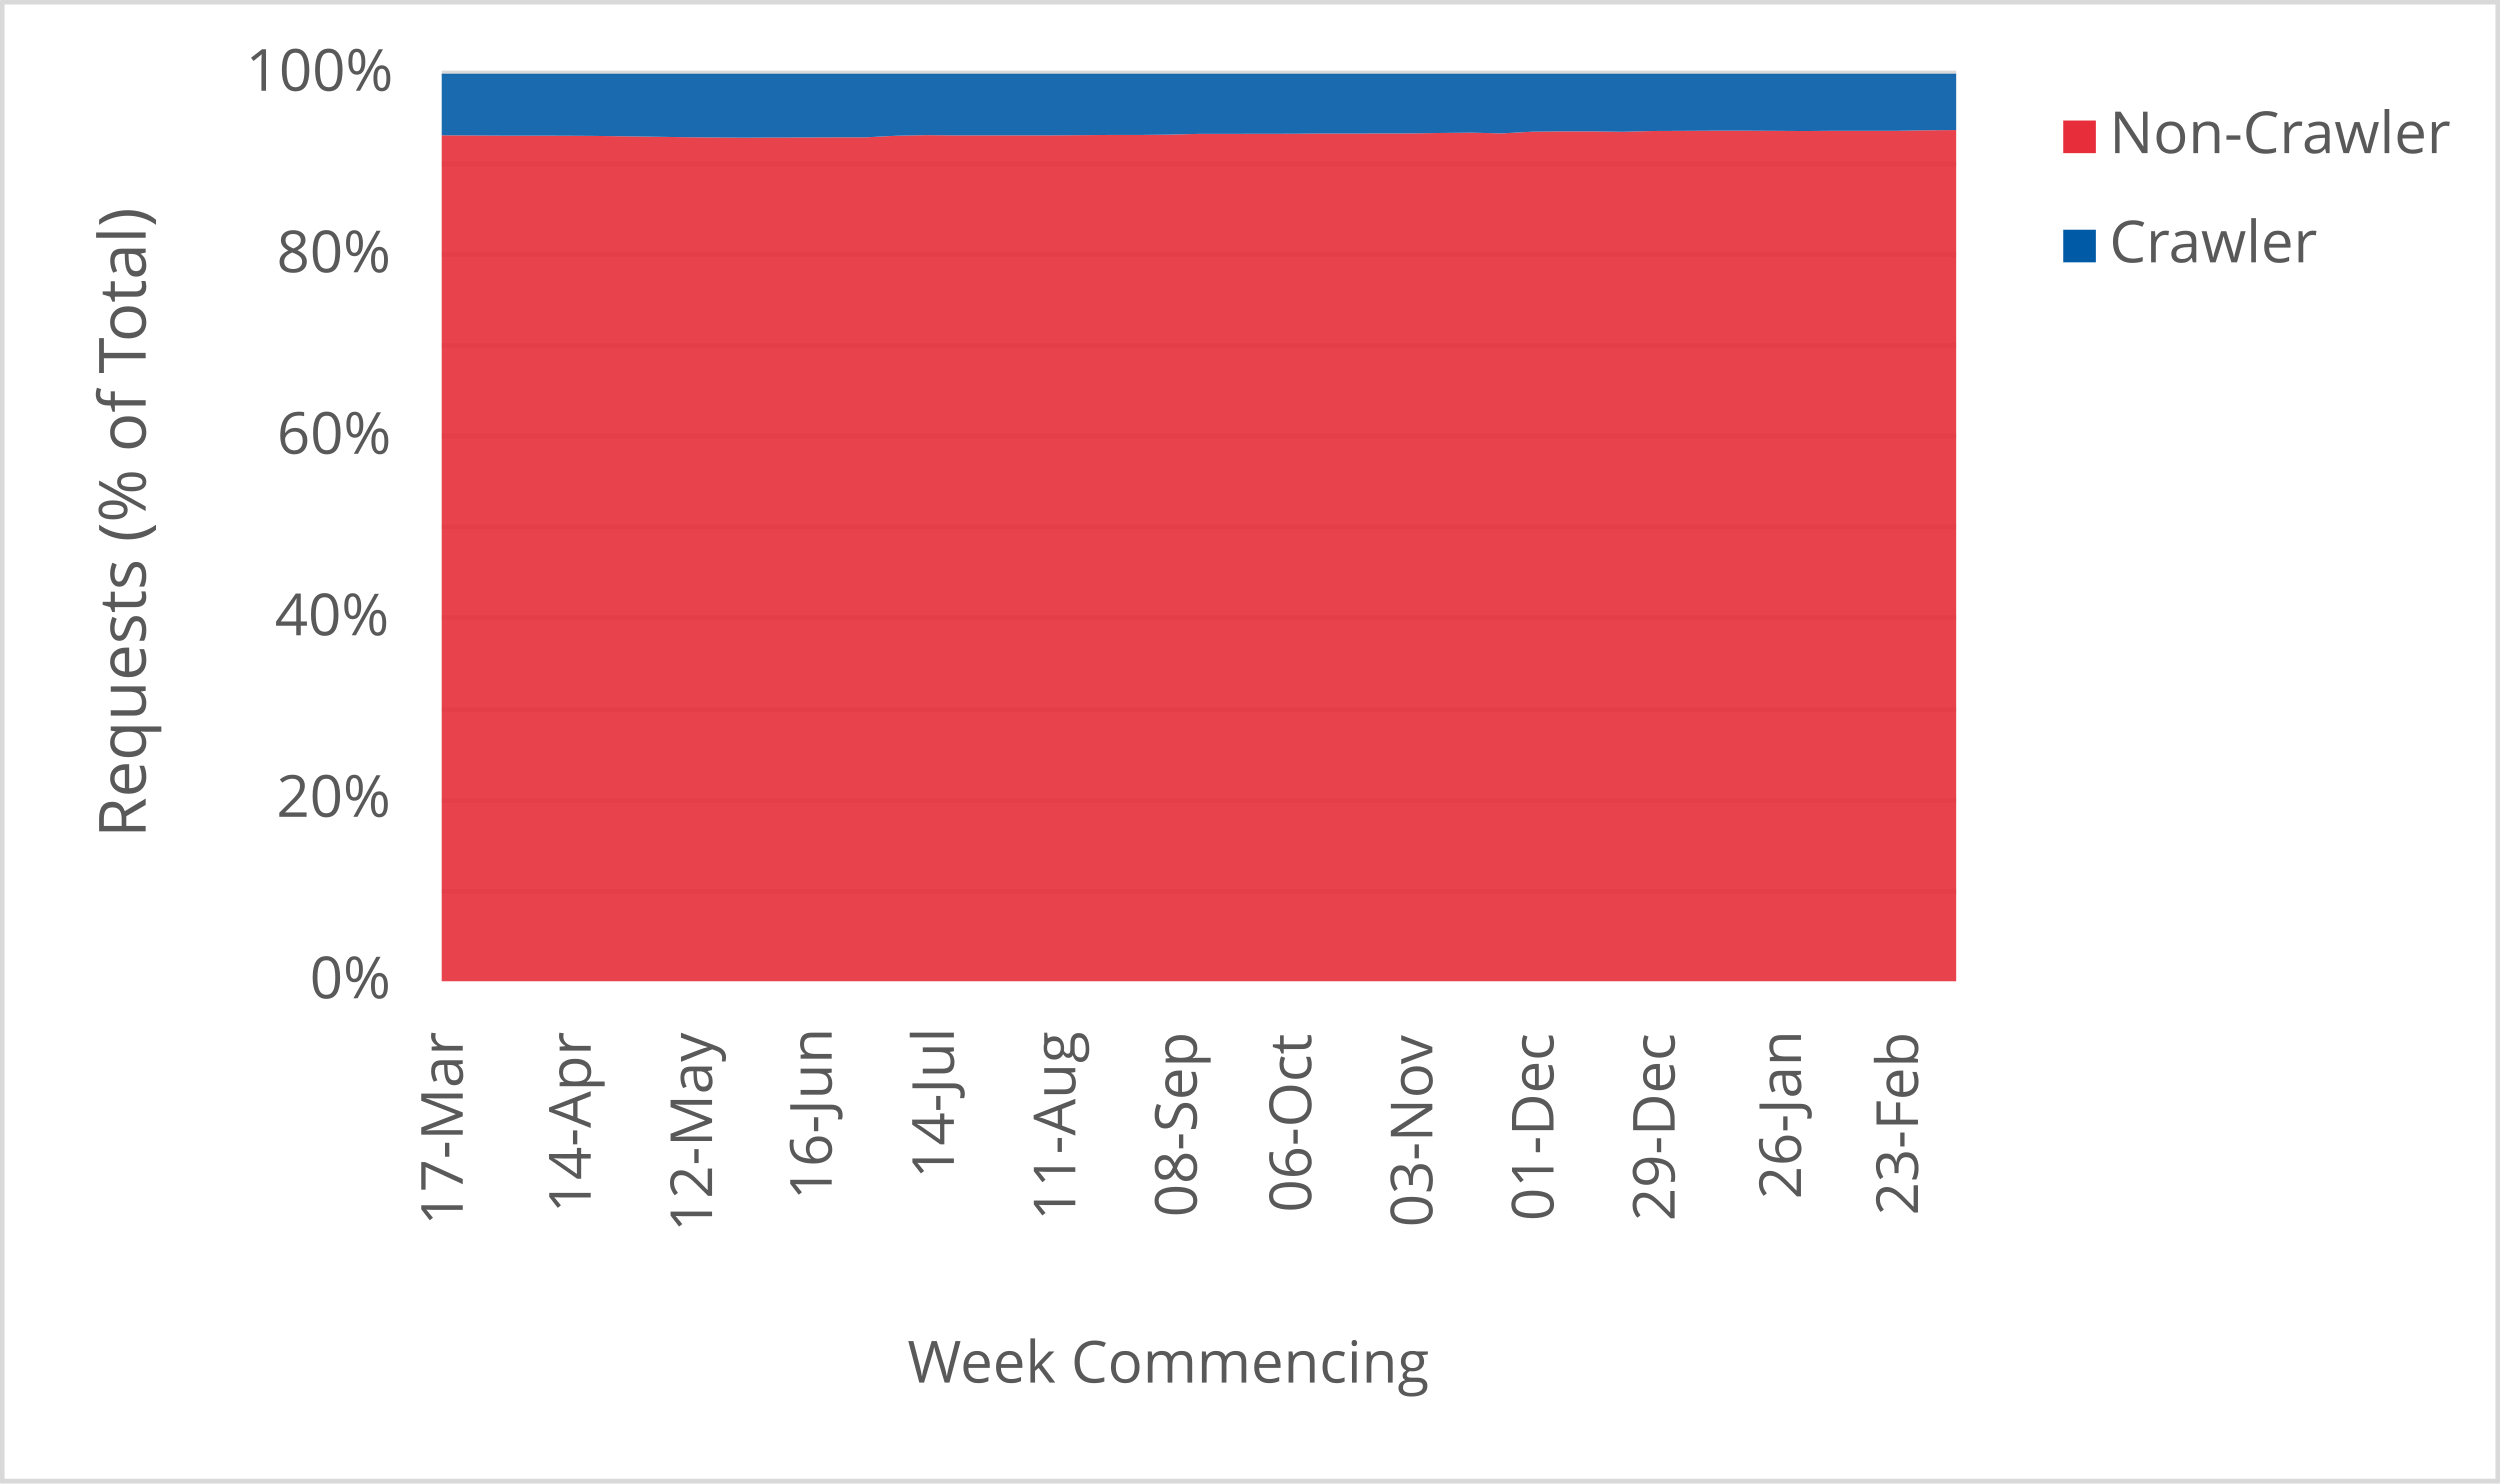
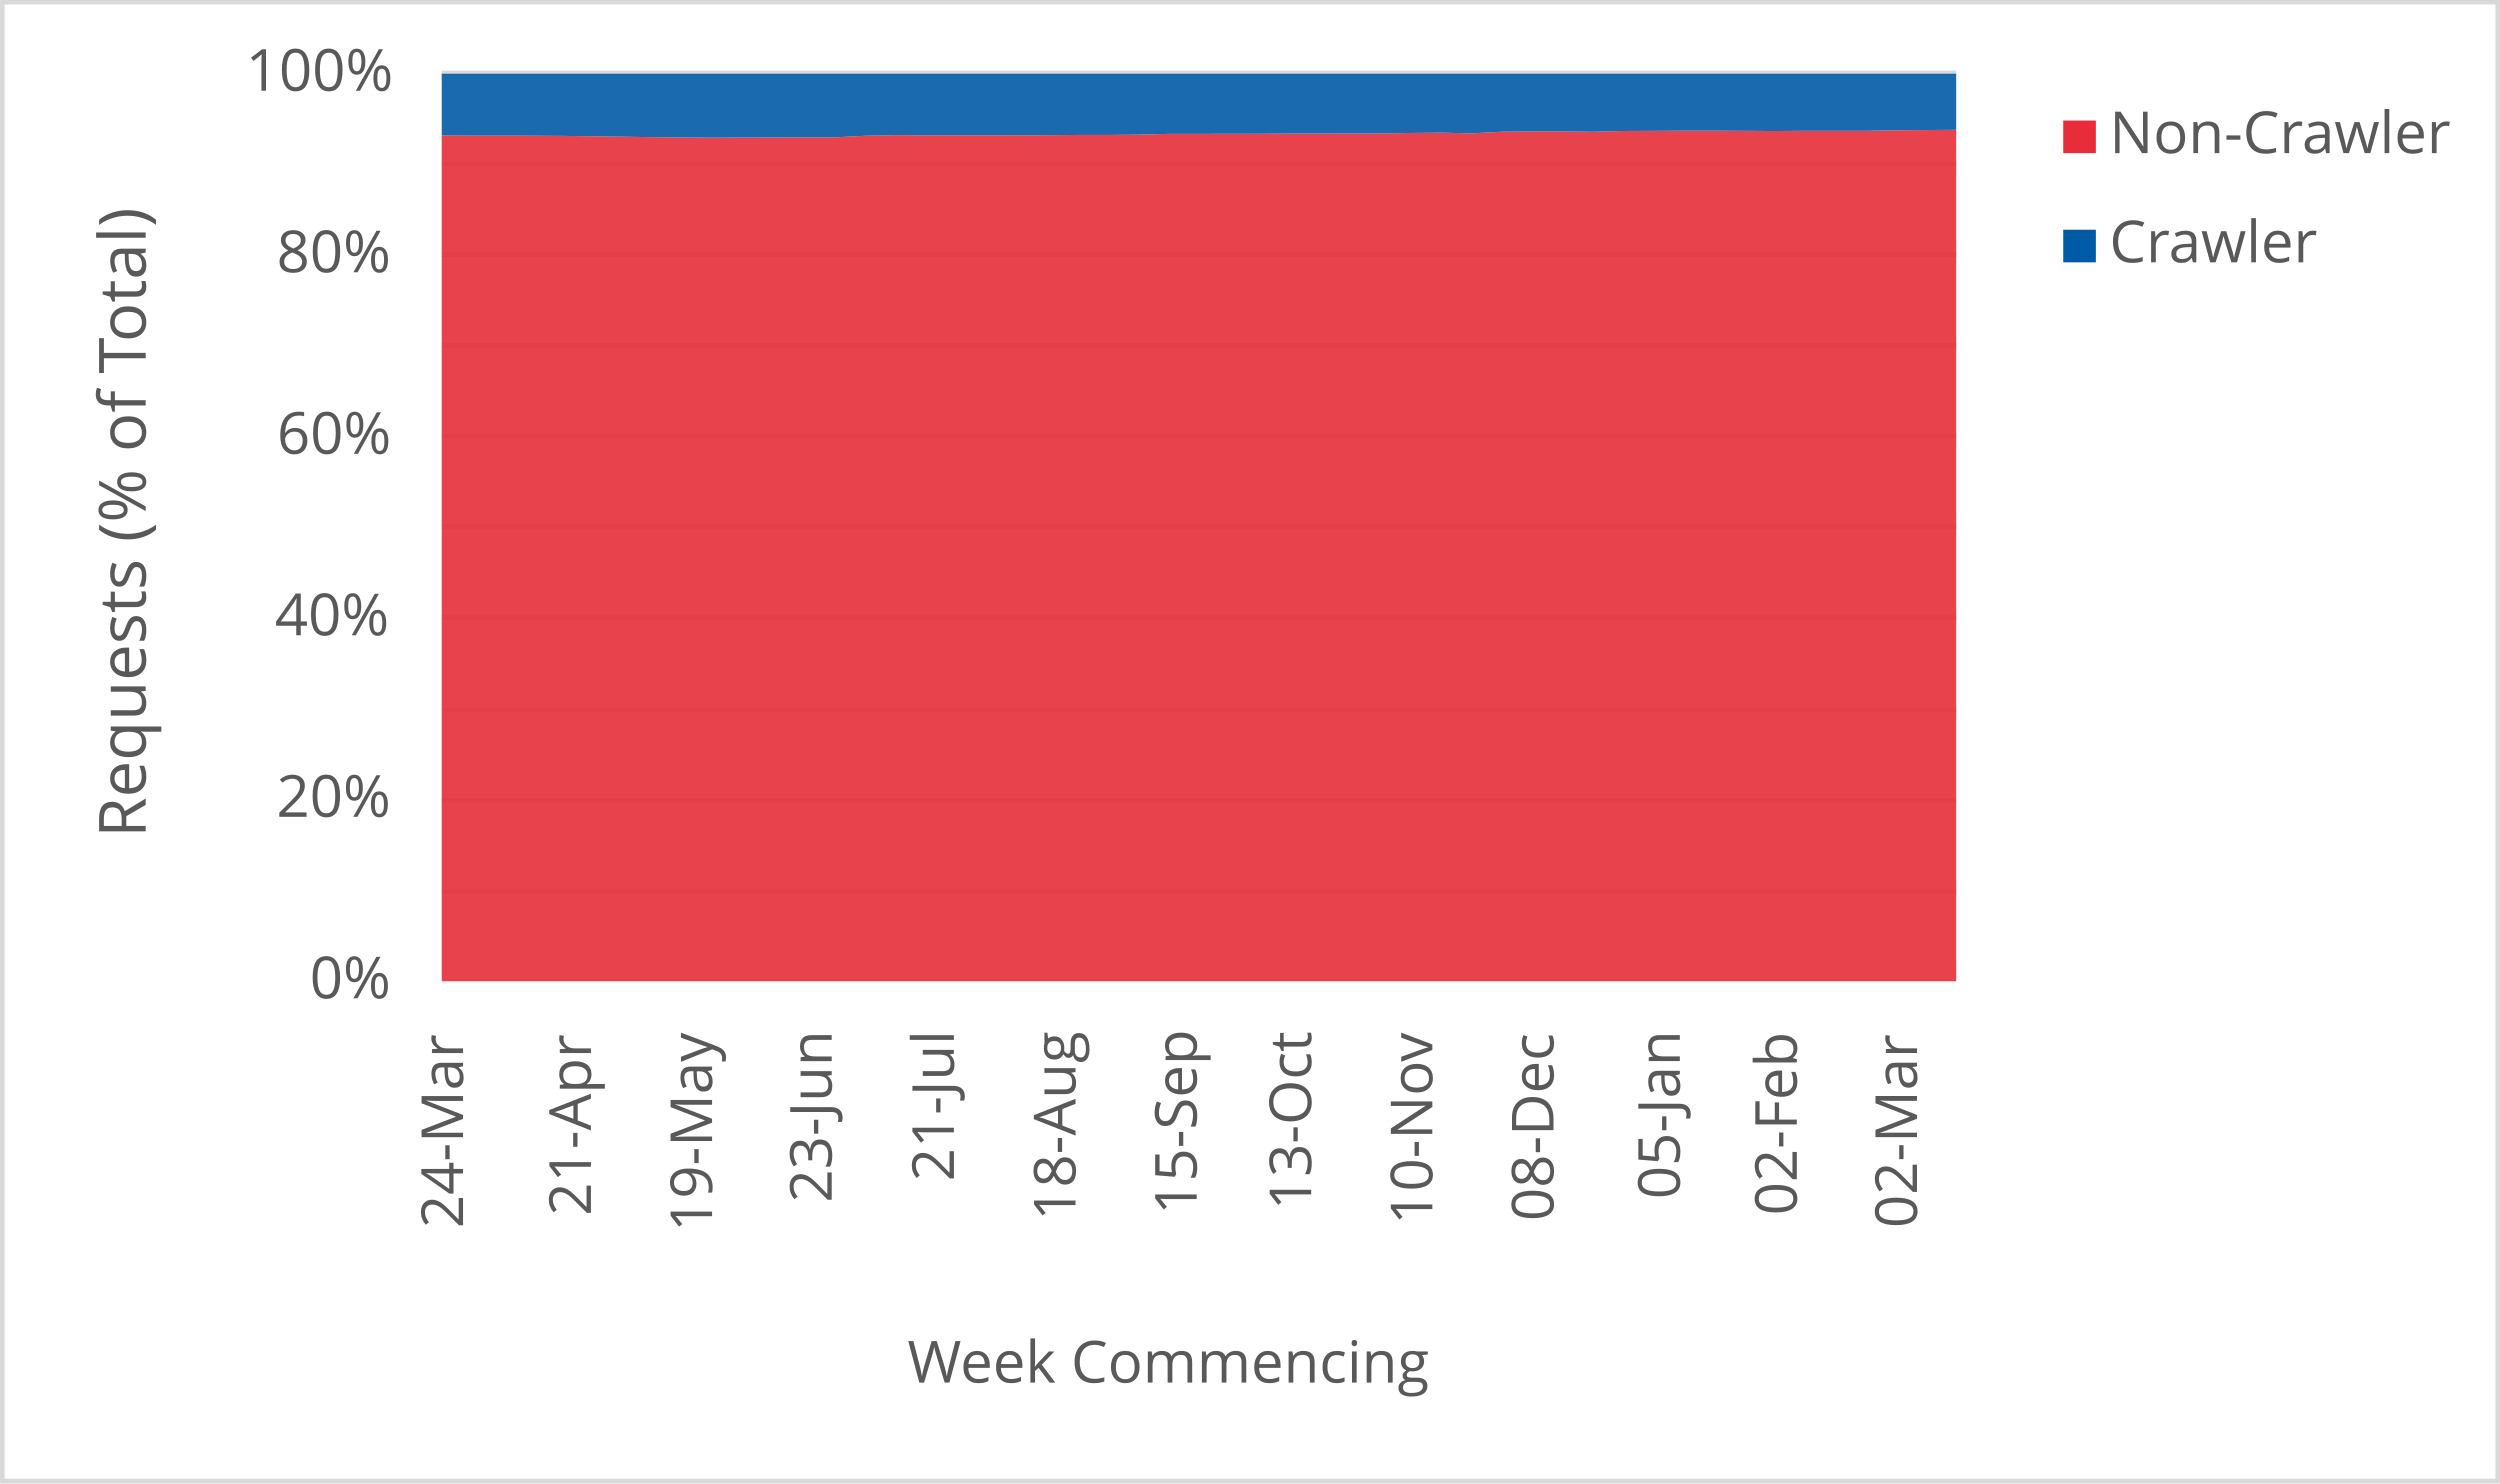
<svg xmlns="http://www.w3.org/2000/svg" width="1763" height="1046" xml:space="preserve" overflow="hidden">
  <defs>
    <clipPath id="clip0">
      <rect x="2917" y="346" width="1763" height="1046" />
    </clipPath>
  </defs>
  <g clip-path="url(#clip0)" transform="translate(-2917 -346)">
    <rect x="2918" y="347" width="1760" height="1043" fill="#FFFFFF" />
    <g>
      <path d="    M3228.5 974.532 4296.5 974.532    M3228.5 910.53 4296.5 910.53    M3228.5 846.528 4296.5 846.528    M3228.5 781.526 4296.5 781.526    M3228.5 717.524 4296.5 717.524    M3228.5 653.522 4296.5 653.522    M3228.5 589.52 4296.5 589.52    M3228.5 525.517 4296.5 525.517    M3228.5 461.515 4296.5 461.515    M3228.5 397.5 4296.5 397.5" stroke="#D9D9D9" stroke-width="3.438" stroke-linejoin="round" stroke-miterlimit="10" fill="none" />
    </g>
    <g>
      <path d="M 1038.5 4296.5 1038.5" stroke="#D9D9D9" stroke-width="3.438" stroke-linejoin="round" stroke-miterlimit="10" fill="none" fill-rule="evenodd" />
    </g>
    <g>
-       <text fill="#595959" font-family="Verdana,Open Sans,DejaVu Sans,sans-serif" font-weight="400" font-size="41" transform="matrix(6.12323e-17 -1 1 6.12323e-17 3243.334 1210.289)">17-Mar</text>
+       <text fill="#595959" font-family="Verdana,Open Sans,DejaVu Sans,sans-serif" font-weight="400" font-size="41" transform="matrix(6.12323e-17 -1 1 6.12323e-17 3243.545 1212.051)">24-Mar</text>
    </g>
    <g>
-       <text fill="#595959" font-family="Verdana,Open Sans,DejaVu Sans,sans-serif" font-weight="400" font-size="41" transform="matrix(6.12323e-17 -1 1 6.12323e-17 3333.579 1201.541)">14-Apr</text>
+       <text fill="#595959" font-family="Verdana,Open Sans,DejaVu Sans,sans-serif" font-weight="400" font-size="41" transform="matrix(6.12323e-17 -1 1 6.12323e-17 3333.709 1203.302)">21-Apr</text>
    </g>
    <g>
-       <text fill="#595959" font-family="Verdana,Open Sans,DejaVu Sans,sans-serif" font-weight="400" font-size="41" transform="matrix(6.12323e-17 -1 1 6.12323e-17 3419.149 1214.753)">12-May</text>
+       <text fill="#595959" font-family="Verdana,Open Sans,DejaVu Sans,sans-serif" font-weight="400" font-size="41" transform="matrix(6.12323e-17 -1 1 6.12323e-17 3419.149 1214.753)">19-May</text>
    </g>
    <g>
-       <text fill="#595959" font-family="Verdana,Open Sans,DejaVu Sans,sans-serif" font-weight="400" font-size="41" transform="matrix(6.12323e-17 -1 1 6.12323e-17 3503.518 1192.291)">16-Jun</text>
+       <text fill="#595959" font-family="Verdana,Open Sans,DejaVu Sans,sans-serif" font-weight="400" font-size="41" transform="matrix(6.12323e-17 -1 1 6.12323e-17 3503.518 1194.053)">23-Jun</text>
    </g>
    <g>
-       <text fill="#595959" font-family="Verdana,Open Sans,DejaVu Sans,sans-serif" font-weight="400" font-size="41" transform="matrix(6.12323e-17 -1 1 6.12323e-17 3589.689 1177.277)">14-Jul</text>
+       <text fill="#595959" font-family="Verdana,Open Sans,DejaVu Sans,sans-serif" font-weight="400" font-size="41" transform="matrix(6.12323e-17 -1 1 6.12323e-17 3589.689 1179.039)">21-Jul</text>
    </g>
    <g>
-       <text fill="#595959" font-family="Verdana,Open Sans,DejaVu Sans,sans-serif" font-weight="400" font-size="41" transform="matrix(6.12323e-17 -1 1 6.12323e-17 3675.319 1206.906)">11-Aug</text>
+       <text fill="#595959" font-family="Verdana,Open Sans,DejaVu Sans,sans-serif" font-weight="400" font-size="41" transform="matrix(6.12323e-17 -1 1 6.12323e-17 3675.469 1206.906)">18-Aug</text>
    </g>
    <g>
-       <text fill="#595959" font-family="Verdana,Open Sans,DejaVu Sans,sans-serif" font-weight="400" font-size="41" transform="matrix(6.12323e-17 -1 1 6.12323e-17 3760.929 1204.383)">08-Sep</text>
+       <text fill="#595959" font-family="Verdana,Open Sans,DejaVu Sans,sans-serif" font-weight="400" font-size="41" transform="matrix(6.12323e-17 -1 1 6.12323e-17 3760.909 1202.662)">15-Sep</text>
    </g>
    <g>
-       <text fill="#595959" font-family="Verdana,Open Sans,DejaVu Sans,sans-serif" font-weight="400" font-size="41" transform="matrix(6.12323e-17 -1 1 6.12323e-17 3841.645 1201.1)">06-Oct</text>
+       <text fill="#595959" font-family="Verdana,Open Sans,DejaVu Sans,sans-serif" font-weight="400" font-size="41" transform="matrix(6.12323e-17 -1 1 6.12323e-17 3841.645 1199.378)">13-Oct</text>
    </g>
    <g>
-       <text fill="#595959" font-family="Verdana,Open Sans,DejaVu Sans,sans-serif" font-weight="400" font-size="41" transform="matrix(6.12323e-17 -1 1 6.12323e-17 3927.085 1211.43)">03-Nov</text>
+       <text fill="#595959" font-family="Verdana,Open Sans,DejaVu Sans,sans-serif" font-weight="400" font-size="41" transform="matrix(6.12323e-17 -1 1 6.12323e-17 3927.085 1209.708)">10-Nov</text>
    </g>
    <g>
-       <text fill="#595959" font-family="Verdana,Open Sans,DejaVu Sans,sans-serif" font-weight="400" font-size="41" transform="matrix(6.12323e-17 -1 1 6.12323e-17 4012.525 1207.086)">01-Dec</text>
+       <text fill="#595959" font-family="Verdana,Open Sans,DejaVu Sans,sans-serif" font-weight="400" font-size="41" transform="matrix(6.12323e-17 -1 1 6.12323e-17 4012.525 1207.086)">08-Dec</text>
    </g>
    <g>
-       <text fill="#595959" font-family="Verdana,Open Sans,DejaVu Sans,sans-serif" font-weight="400" font-size="41" transform="matrix(6.12323e-17 -1 1 6.12323e-17 4097.945 1207.126)">29-Dec</text>
+       <text fill="#595959" font-family="Verdana,Open Sans,DejaVu Sans,sans-serif" font-weight="400" font-size="41" transform="matrix(6.12323e-17 -1 1 6.12323e-17 4101.618 1191.651)">05-Jan</text>
    </g>
    <g>
-       <text fill="#595959" font-family="Verdana,Open Sans,DejaVu Sans,sans-serif" font-weight="400" font-size="41" transform="matrix(6.12323e-17 -1 1 6.12323e-17 4187.038 1191.691)">26-Jan</text>
+       <text fill="#595959" font-family="Verdana,Open Sans,DejaVu Sans,sans-serif" font-weight="400" font-size="41" transform="matrix(6.12323e-17 -1 1 6.12323e-17 4184.115 1203.042)">02-Feb</text>
    </g>
    <g>
-       <text fill="#595959" font-family="Verdana,Open Sans,DejaVu Sans,sans-serif" font-weight="400" font-size="41" transform="matrix(6.12323e-17 -1 1 6.12323e-17 4269.555 1203.082)">23-Feb</text>
+       <text fill="#595959" font-family="Verdana,Open Sans,DejaVu Sans,sans-serif" font-weight="400" font-size="41" transform="matrix(6.12323e-17 -1 1 6.12323e-17 4268.845 1212.011)">02-Mar</text>
    </g>
    <g>
      <text fill="#595959" font-family="Verdana,Open Sans,DejaVu Sans,sans-serif" font-weight="400" font-size="41" transform="matrix(1 0 0 1 3135.448 1050)">0%</text>
    </g>
    <g>
      <text fill="#595959" font-family="Verdana,Open Sans,DejaVu Sans,sans-serif" font-weight="400" font-size="41" transform="matrix(1 0 0 1 3111.965 922)">20%</text>
    </g>
    <g>
      <text fill="#595959" font-family="Verdana,Open Sans,DejaVu Sans,sans-serif" font-weight="400" font-size="41" transform="matrix(1 0 0 1 3110.824 794)">40%</text>
    </g>
    <g>
      <text fill="#595959" font-family="Verdana,Open Sans,DejaVu Sans,sans-serif" font-weight="400" font-size="41" transform="matrix(1 0 0 1 3112.306 666)">60%</text>
    </g>
    <g>
      <text fill="#595959" font-family="Verdana,Open Sans,DejaVu Sans,sans-serif" font-weight="400" font-size="41" transform="matrix(1 0 0 1 3112.045 538)">80%</text>
    </g>
    <g>
      <text fill="#595959" font-family="Verdana,Open Sans,DejaVu Sans,sans-serif" font-weight="400" font-size="41" transform="matrix(1 0 0 1 3090.284 410)">100%</text>
    </g>
    <g>
      <text fill="#595959" font-family="Verdana,Open Sans,DejaVu Sans,sans-serif" font-weight="400" font-size="41" transform="matrix(1 0 0 1 3556.971 1321)">Week Commencing</text>
    </g>
    <g>
      <text fill="#595959" font-family="Verdana,Open Sans,DejaVu Sans,sans-serif" font-weight="400" font-size="46" transform="matrix(6.12323e-17 -1 1 6.12323e-17 3019.73 936.7666)">Requests (% of Total)</text>
    </g>
    <rect x="2918.5" y="347.5" width="1760" height="1043" stroke="#D9D9D9" stroke-width="3.438" stroke-linejoin="round" stroke-miterlimit="10" fill="none" />
    <g>
-       <path d="M3228.5 1038 3249.86 1038 3271.22 1038 3292.58 1038 3313.94 1038 3335.3 1038 3356.66 1038 3378.02 1038 3399.38 1038 3420.74 1038 3442.1 1038 3463.46 1038 3484.82 1038 3506.18 1038 3527.54 1038 3548.9 1038 3570.26 1038 3591.62 1038 3612.98 1038 3634.34 1038 3655.7 1038 3677.06 1038 3698.42 1038 3719.78 1038 3741.14 1038 3762.5 1038 3783.86 1038 3805.22 1038 3826.58 1038 3847.94 1038 3869.3 1038 3890.66 1038 3912.02 1038 3933.38 1038 3954.74 1038 3976.1 1038 3997.46 1038 4018.82 1038 4040.18 1038 4061.54 1038 4082.9 1038 4104.26 1038 4125.62 1038 4146.98 1038 4168.34 1038 4189.7 1038 4211.06 1038 4232.42 1038 4253.78 1038 4275.14 1038 4296.5 1038 4296.5 437.708 4275.14 437.879 4253.78 438.257 4232.42 438.254 4211.06 438.228 4189.7 438.402 4168.34 438.259 4146.98 438.142 4125.62 438.149 4104.26 438.275 4082.9 438.371 4061.54 438.938 4040.18 438.66 4018.82 438.655 3997.46 438.875 3976.1 440.073 3954.74 439.546 3933.38 439.765 3912.02 440.093 3890.66 440.111 3869.3 440.177 3847.94 440.173 3826.58 440.328 3805.22 440.348 3783.86 440.406 3762.5 440.408 3741.14 440.942 3719.78 441.171 3698.42 441.173 3677.06 441.339 3655.7 441.487 3634.34 441.483 3612.98 441.485 3591.62 441.49 3570.26 441.298 3548.9 441.726 3527.54 442.842 3506.18 442.854 3484.82 442.958 3463.46 442.973 3442.1 443.096 3420.74 442.945 3399.38 442.754 3378.02 442.404 3356.66 442.111 3335.3 441.833 3313.94 441.703 3292.58 441.663 3271.22 441.657 3249.86 441.538 3228.5 441.407 3228.5 1038Z" fill="#e62d39" opacity="0.9" />
+       <path d="M3228.5 1038 3249.86 1038 3271.22 1038 3292.58 1038 3313.94 1038 3335.3 1038 3356.66 1038 3378.02 1038 3399.38 1038 3420.74 1038 3442.1 1038 3463.46 1038 3484.82 1038 3506.18 1038 3527.54 1038 3548.9 1038 3570.26 1038 3591.62 1038 3612.98 1038 3634.34 1038 3655.7 1038 3677.06 1038 3698.42 1038 3719.78 1038 3741.14 1038 3762.5 1038 3783.86 1038 3805.22 1038 3826.58 1038 3847.94 1038 3869.3 1038 3890.66 1038 3912.02 1038 3933.38 1038 3954.74 1038 3976.1 1038 3997.46 1038 4018.82 1038 4040.18 1038 4061.54 1038 4082.9 1038 4104.26 1038 4125.62 1038 4146.98 1038 4168.34 1038 4189.7 1038 4211.06 1038 4232.42 1038 4253.78 1038 4275.14 1038 4296.5 1038 4296.5 437.533 4275.14 437.708 4253.78 437.879 4232.42 438.257 4211.06 438.254 4189.7 438.228 4168.34 438.402 4146.98 438.259 4125.62 438.142 4104.26 438.149 4082.9 438.275 4061.54 438.371 4040.18 438.938 4018.82 438.66 3997.46 438.655 3976.1 438.875 3954.74 440.073 3933.38 439.546 3912.02 439.765 3890.66 440.093 3869.3 440.111 3847.94 440.177 3826.58 440.173 3805.22 440.328 3783.86 440.348 3762.5 440.406 3741.14 440.408 3719.78 440.942 3698.42 441.171 3677.06 441.173 3655.7 441.339 3634.34 441.487 3612.98 441.483 3591.62 441.485 3570.26 441.49 3548.9 441.298 3527.54 441.726 3506.18 442.842 3484.82 442.854 3463.46 442.958 3442.1 442.973 3420.74 443.096 3399.38 442.945 3378.02 442.754 3356.66 442.404 3335.3 442.111 3313.94 441.833 3292.58 441.703 3271.22 441.663 3249.86 441.657 3228.5 441.538 3228.5 1038Z" fill="#e62d39" opacity="0.9" />
    </g>
    <g>
-       <path d="M3228.5 441.407 3249.86 441.538 3271.22 441.657 3292.58 441.663 3313.94 441.703 3335.3 441.833 3356.66 442.111 3378.02 442.404 3399.38 442.754 3420.74 442.945 3442.1 443.096 3463.46 442.973 3484.82 442.958 3506.18 442.854 3527.54 442.842 3548.9 441.726 3570.26 441.298 3591.62 441.49 3612.98 441.485 3634.34 441.483 3655.7 441.487 3677.06 441.339 3698.42 441.173 3719.78 441.171 3741.14 440.942 3762.5 440.408 3783.86 440.406 3805.22 440.348 3826.58 440.328 3847.94 440.173 3869.3 440.177 3890.66 440.111 3912.02 440.093 3933.38 439.765 3954.74 439.546 3976.1 440.073 3997.46 438.875 4018.82 438.655 4040.18 438.66 4061.54 438.938 4082.9 438.371 4104.26 438.275 4125.62 438.149 4146.98 438.142 4168.34 438.259 4189.7 438.402 4211.06 438.228 4232.42 438.254 4253.78 438.257 4275.14 437.879 4296.5 437.708 4296.5 398 4275.14 398 4253.78 398 4232.42 398 4211.06 398 4189.7 398 4168.34 398 4146.98 398 4125.62 398 4104.26 398 4082.9 398 4061.54 398 4040.18 398 4018.82 398 3997.46 398 3976.1 398 3954.74 398 3933.38 398 3912.02 398 3890.66 398 3869.3 398 3847.94 398 3826.58 398 3805.22 398 3783.86 398 3762.5 398 3741.14 398 3719.78 398 3698.42 398 3677.06 398 3655.7 398 3634.34 398 3612.98 398 3591.62 398 3570.26 398 3548.9 398 3527.54 398 3506.18 398 3484.82 398 3463.46 398 3442.1 398 3420.74 398 3399.38 398 3378.02 398 3356.66 398 3335.3 398 3313.94 398 3292.58 398 3271.22 398 3249.86 398 3228.5 398 3228.5 441.407Z" fill="#005aa6" opacity="0.9" />
+       <path d="M3228.5 441.538 3249.86 441.657 3271.22 441.663 3292.58 441.703 3313.94 441.833 3335.3 442.111 3356.66 442.404 3378.02 442.754 3399.38 442.945 3420.74 443.096 3442.1 442.973 3463.46 442.958 3484.82 442.854 3506.18 442.842 3527.54 441.726 3548.9 441.298 3570.26 441.49 3591.62 441.485 3612.98 441.483 3634.34 441.487 3655.7 441.339 3677.06 441.173 3698.42 441.171 3719.78 440.942 3741.14 440.408 3762.5 440.406 3783.86 440.348 3805.22 440.328 3826.58 440.173 3847.94 440.177 3869.3 440.111 3890.66 440.093 3912.02 439.765 3933.38 439.546 3954.74 440.073 3976.1 438.875 3997.46 438.655 4018.82 438.66 4040.18 438.938 4061.54 438.371 4082.9 438.275 4104.26 438.149 4125.62 438.142 4146.98 438.259 4168.34 438.402 4189.7 438.228 4211.06 438.254 4232.42 438.257 4253.78 437.879 4275.14 437.708 4296.5 437.533 4296.5 398 4275.14 398 4253.78 398 4232.42 398 4211.06 398 4189.7 398 4168.34 398 4146.98 398 4125.62 398 4104.26 398 4082.9 398 4061.54 398 4040.18 398 4018.82 398 3997.46 398 3976.1 398 3954.74 398 3933.38 398 3912.02 398 3890.66 398 3869.3 398 3847.94 398 3826.58 398 3805.22 398 3783.86 398 3762.5 398 3741.14 398 3719.78 398 3698.42 398 3677.06 398 3655.7 398 3634.34 398 3612.98 398 3591.62 398 3570.26 398 3548.9 398 3527.54 398 3506.18 398 3484.82 398 3463.46 398 3442.1 398 3420.74 398 3399.38 398 3378.02 398 3356.66 398 3335.3 398 3313.94 398 3292.58 398 3271.22 398 3249.86 398 3228.5 398 3228.5 441.538Z" fill="#005aa6" opacity="0.9" />
    </g>
    <g>
      <rect x="4372" y="431" width="23" height="23" fill="#e62d39" />
    </g>
    <g>
      <text fill="#595959" font-family="Verdana,Open Sans,DejaVu Sans,sans-serif" font-weight="400" font-size="41" transform="matrix(1 0 0 1 4404.56 454)">Non-Crawler</text>
    </g>
    <g>
      <rect x="4372" y="508" width="23" height="23" fill="#005aa6" />
    </g>
    <g>
      <text fill="#595959" font-family="Verdana,Open Sans,DejaVu Sans,sans-serif" font-weight="400" font-size="41" transform="matrix(1 0 0 1 4404.56 531)">Crawler</text>
    </g>
  </g>
</svg>
